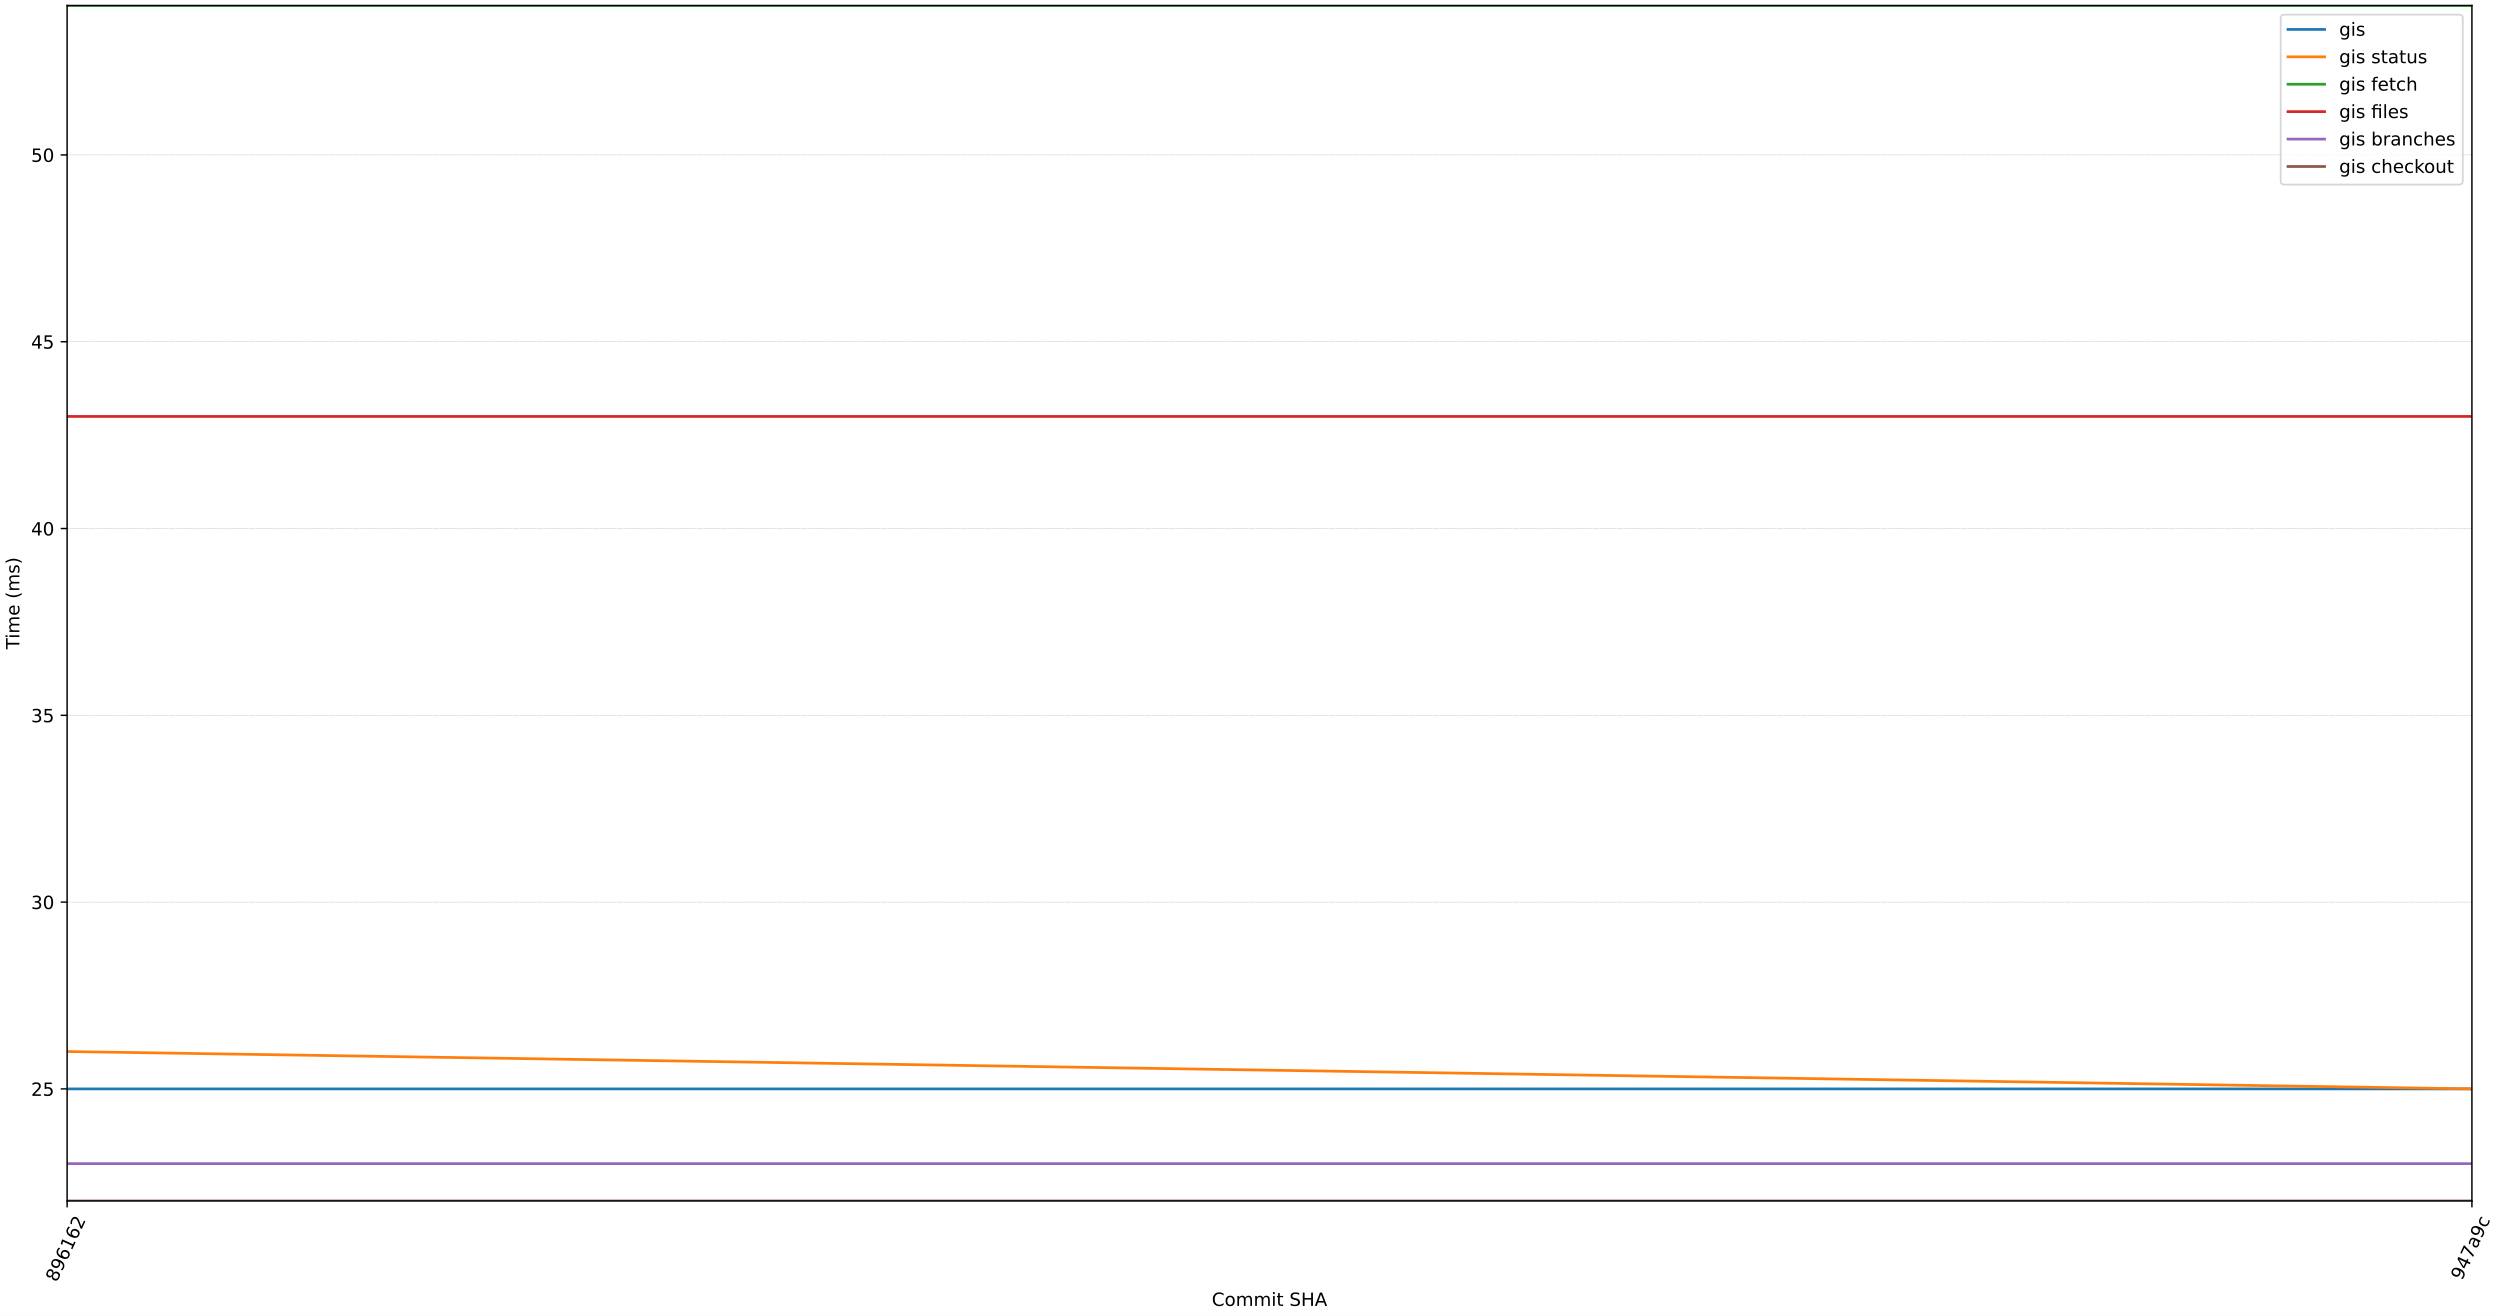
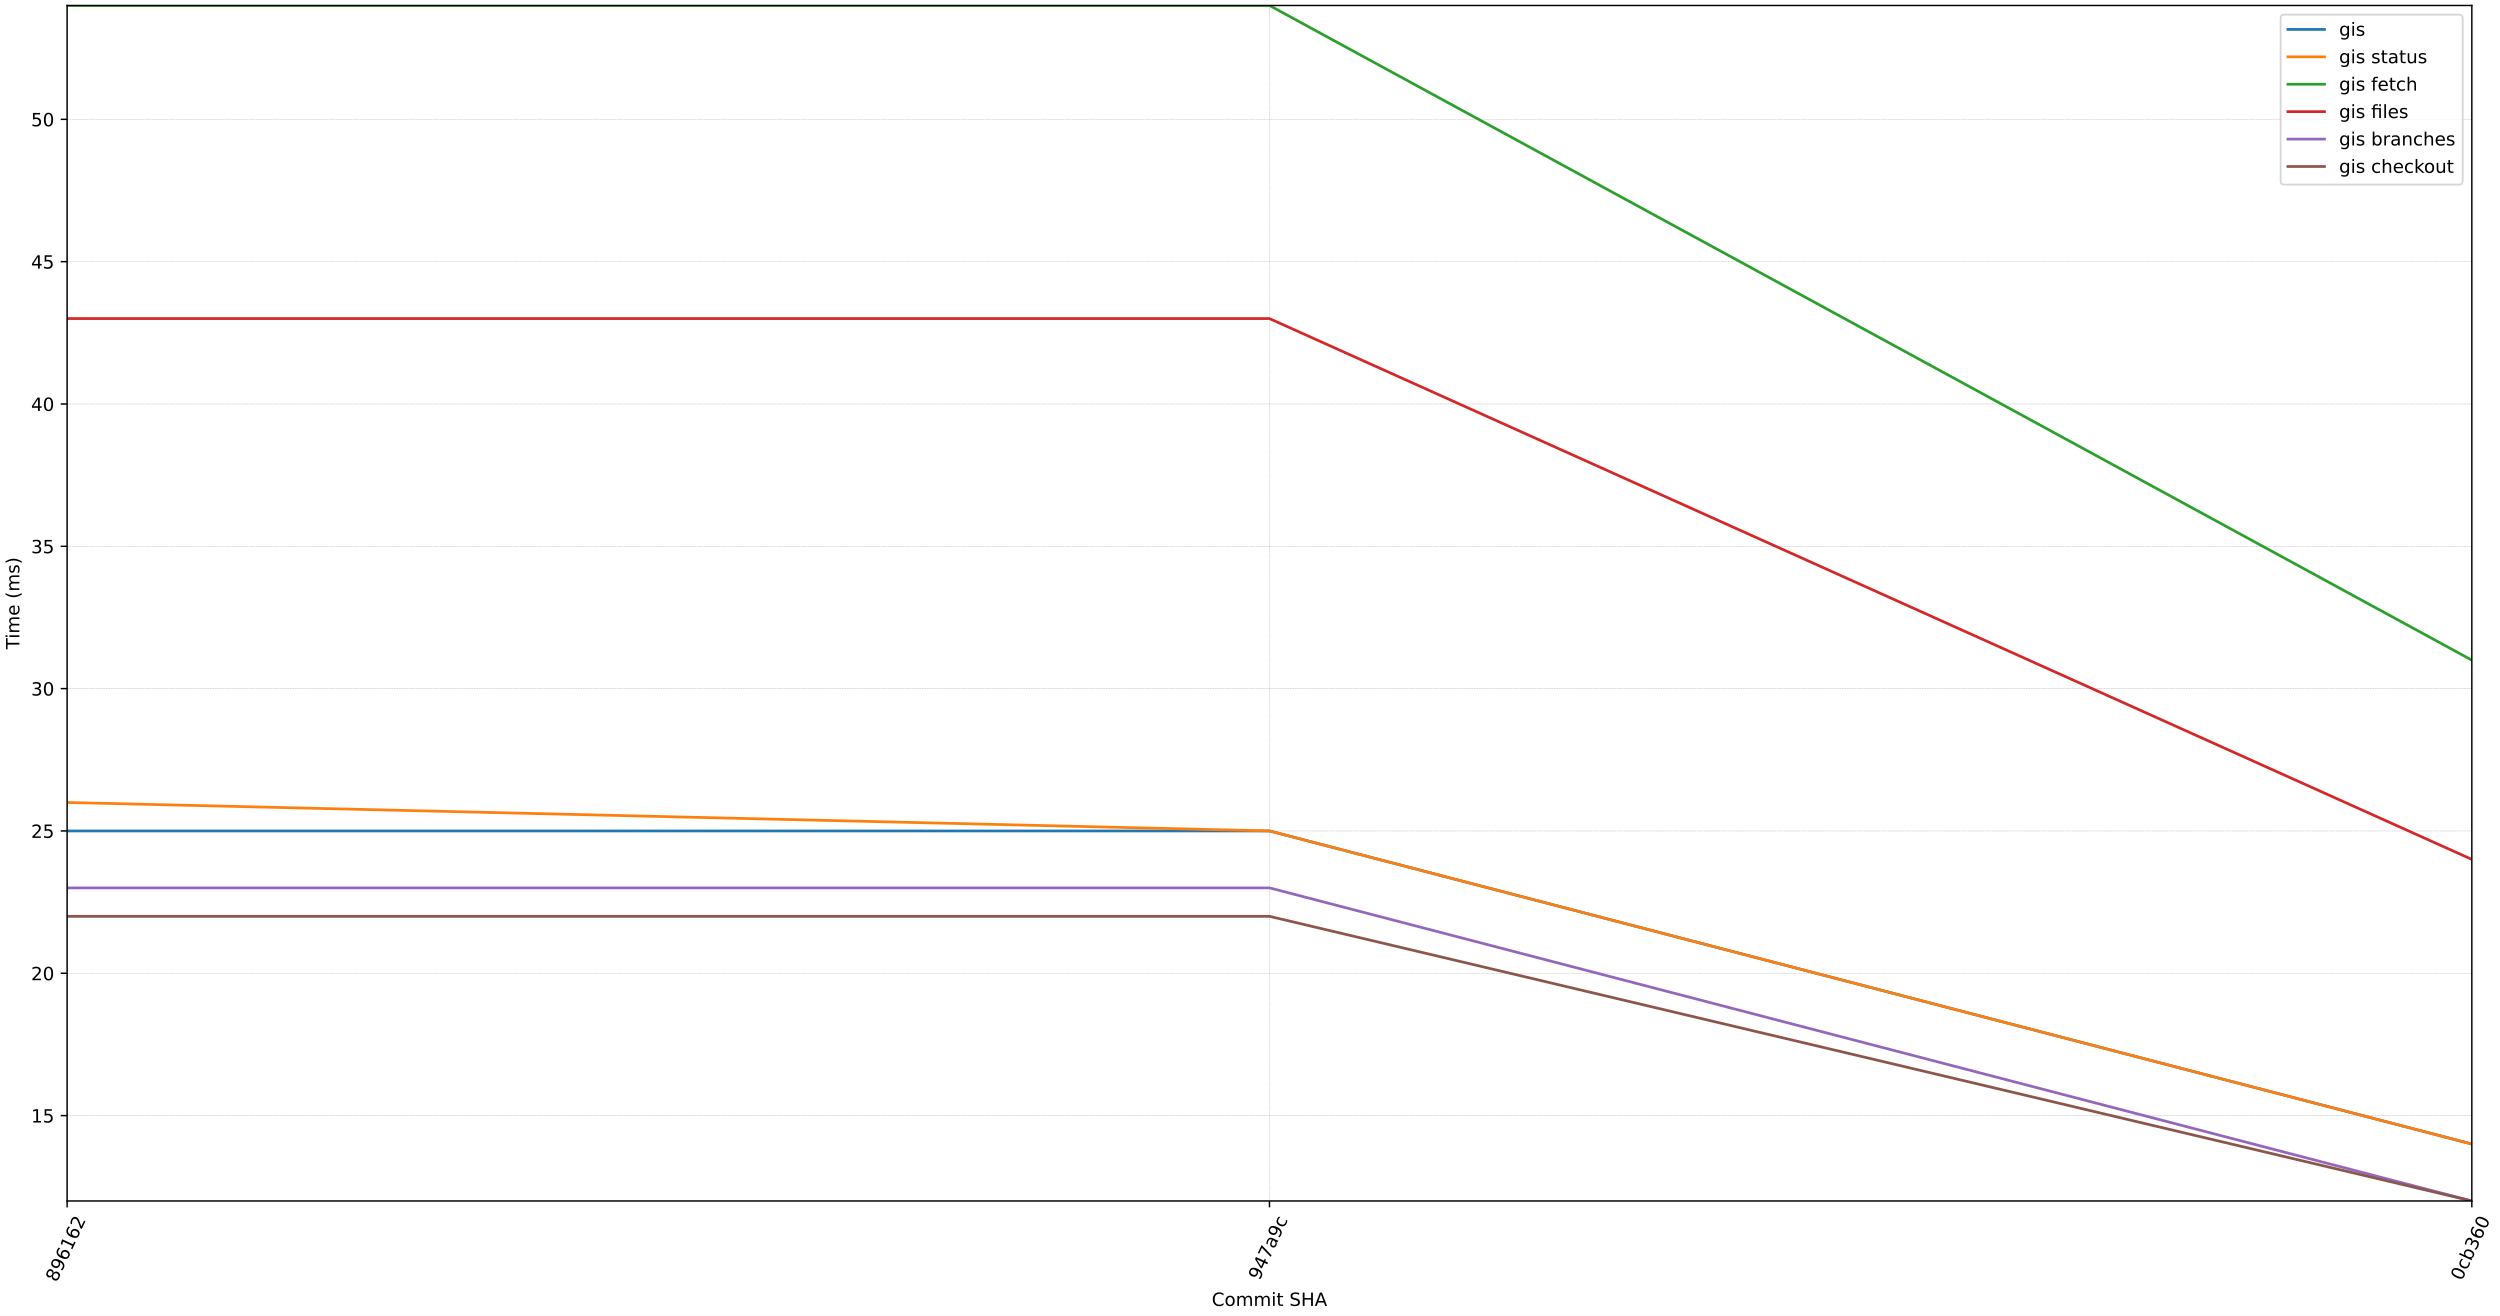
<svg xmlns="http://www.w3.org/2000/svg" xmlns:xlink="http://www.w3.org/1999/xlink" width="1368pt" height="720pt" viewBox="0 0 1368 720" version="1.1">
  <defs>
    <style type="text/css">*{stroke-linejoin: round; stroke-linecap: butt}</style>
  </defs>
  <g id="figure_1">
    <g id="patch_1">
      <path d="M 0 720  L 1368 720  L 1368 0  L 0 0  z " style="fill: #ffffff" />
    </g>
    <g id="axes_1">
      <g id="patch_2">
-         <path d="M 36.726 657.174  L 1352.634 657.174  L 1352.634 3  L 36.726 3  z " style="fill: #ffffff" />
+         <path d="M 36.726 657.174  L 1352.587 657.174  L 1352.587 3  L 36.726 3  z " style="fill: #ffffff" />
      </g>
      <g id="matplotlib.axis_1">
        <g id="xtick_1">
          <g id="line2d_1">
-             <path d="M 36.726 657.174  L 36.726 3  " clip-path="url(#p03c006e220)" style="fill: none; stroke-dasharray: 0.925,0.4; stroke-dashoffset: 0; stroke: #b0b0b0; stroke-width: 0.25" />
+             <path d="M 36.726 657.174  L 36.726 3  " clip-path="url(#pdbe7ee3b37)" style="fill: none; stroke-dasharray: 0.925,0.4; stroke-dashoffset: 0; stroke: #b0b0b0; stroke-width: 0.25" />
          </g>
          <g id="line2d_2">
            <defs>
-               <path id="mdd12dde406" d="M 0 0  L 0 3.5  " style="stroke: #000000; stroke-width: 0.8" />
-             </defs>
-             <g>
-               <use xlink:href="#mdd12dde406" x="36.726" y="657.174" style="stroke: #000000; stroke-width: 0.8" />
+               <path id="m05d93d7a81" d="M 0 0  L 0 3.5  " style="stroke: #000000; stroke-width: 0.8" />
+             </defs>
+             <g>
+               <use xlink:href="#m05d93d7a81" x="36.726" y="657.174" style="stroke: #000000; stroke-width: 0.8" />
            </g>
          </g>
          <g id="text_1">
            <g transform="translate(31.01357 701.9837) rotate(-65) scale(0.1 -0.1)">
              <defs>
                <path id="DejaVuSans-1b" d="M 2034 2216  Q 1584 2216 1326 1975  Q 1069 1734 1069 1313  Q 1069 891 1326 650  Q 1584 409 2034 409  Q 2484 409 2743 651  Q 3003 894 3003 1313  Q 3003 1734 2745 1975  Q 2488 2216 2034 2216  z M 1403 2484  Q 997 2584 770 2862  Q 544 3141 544 3541  Q 544 4100 942 4425  Q 1341 4750 2034 4750  Q 2731 4750 3128 4425  Q 3525 4100 3525 3541  Q 3525 3141 3298 2862  Q 3072 2584 2669 2484  Q 3125 2378 3379 2068  Q 3634 1759 3634 1313  Q 3634 634 3220 271  Q 2806 -91 2034 -91  Q 1263 -91 848 271  Q 434 634 434 1313  Q 434 1759 690 2068  Q 947 2378 1403 2484  z M 1172 3481  Q 1172 3119 1398 2916  Q 1625 2713 2034 2713  Q 2441 2713 2670 2916  Q 2900 3119 2900 3481  Q 2900 3844 2670 4047  Q 2441 4250 2034 4250  Q 1625 4250 1398 4047  Q 1172 3844 1172 3481  z " transform="scale(0.015625)" />
                <path id="DejaVuSans-1c" d="M 703 97  L 703 672  Q 941 559 1184 500  Q 1428 441 1663 441  Q 2288 441 2617 861  Q 2947 1281 2994 2138  Q 2813 1869 2534 1725  Q 2256 1581 1919 1581  Q 1219 1581 811 2004  Q 403 2428 403 3163  Q 403 3881 828 4315  Q 1253 4750 1959 4750  Q 2769 4750 3195 4129  Q 3622 3509 3622 2328  Q 3622 1225 3098 567  Q 2575 -91 1691 -91  Q 1453 -91 1209 -44  Q 966 3 703 97  z M 1959 2075  Q 2384 2075 2632 2365  Q 2881 2656 2881 3163  Q 2881 3666 2632 3958  Q 2384 4250 1959 4250  Q 1534 4250 1286 3958  Q 1038 3666 1038 3163  Q 1038 2656 1286 2365  Q 1534 2075 1959 2075  z " transform="scale(0.015625)" />
                <path id="DejaVuSans-19" d="M 2113 2584  Q 1688 2584 1439 2293  Q 1191 2003 1191 1497  Q 1191 994 1439 701  Q 1688 409 2113 409  Q 2538 409 2786 701  Q 3034 994 3034 1497  Q 3034 2003 2786 2293  Q 2538 2584 2113 2584  z M 3366 4563  L 3366 3988  Q 3128 4100 2886 4159  Q 2644 4219 2406 4219  Q 1781 4219 1451 3797  Q 1122 3375 1075 2522  Q 1259 2794 1537 2939  Q 1816 3084 2150 3084  Q 2853 3084 3261 2657  Q 3669 2231 3669 1497  Q 3669 778 3244 343  Q 2819 -91 2113 -91  Q 1303 -91 875 529  Q 447 1150 447 2328  Q 447 3434 972 4092  Q 1497 4750 2381 4750  Q 2619 4750 2861 4703  Q 3103 4656 3366 4563  z " transform="scale(0.015625)" />
                <path id="DejaVuSans-14" d="M 794 531  L 1825 531  L 1825 4091  L 703 3866  L 703 4441  L 1819 4666  L 2450 4666  L 2450 531  L 3481 531  L 3481 0  L 794 0  L 794 531  z " transform="scale(0.015625)" />
                <path id="DejaVuSans-15" d="M 1228 531  L 3431 531  L 3431 0  L 469 0  L 469 531  Q 828 903 1448 1529  Q 2069 2156 2228 2338  Q 2531 2678 2651 2914  Q 2772 3150 2772 3378  Q 2772 3750 2511 3984  Q 2250 4219 1831 4219  Q 1534 4219 1204 4116  Q 875 4013 500 3803  L 500 4441  Q 881 4594 1212 4672  Q 1544 4750 1819 4750  Q 2544 4750 2975 4387  Q 3406 4025 3406 3419  Q 3406 3131 3298 2873  Q 3191 2616 2906 2266  Q 2828 2175 2409 1742  Q 1991 1309 1228 531  z " transform="scale(0.015625)" />
              </defs>
              <use xlink:href="#DejaVuSans-1b" />
              <use xlink:href="#DejaVuSans-1c" transform="translate(63.625 0)" />
              <use xlink:href="#DejaVuSans-19" transform="translate(127.25 0)" />
              <use xlink:href="#DejaVuSans-14" transform="translate(190.875 0)" />
              <use xlink:href="#DejaVuSans-19" transform="translate(254.5 0)" />
              <use xlink:href="#DejaVuSans-15" transform="translate(318.125 0)" />
            </g>
          </g>
        </g>
        <g id="xtick_2">
          <g id="line2d_3">
-             <path d="M 1352.634 657.174  L 1352.634 3  " clip-path="url(#p03c006e220)" style="fill: none; stroke-dasharray: 0.925,0.4; stroke-dashoffset: 0; stroke: #b0b0b0; stroke-width: 0.25" />
+             <path d="M 694.656 657.174  L 694.656 3  " clip-path="url(#pdbe7ee3b37)" style="fill: none; stroke-dasharray: 0.925,0.4; stroke-dashoffset: 0; stroke: #b0b0b0; stroke-width: 0.25" />
          </g>
          <g id="line2d_4">
            <g>
-               <use xlink:href="#mdd12dde406" x="1352.634" y="657.174" style="stroke: #000000; stroke-width: 0.8" />
+               <use xlink:href="#m05d93d7a81" x="694.656" y="657.174" style="stroke: #000000; stroke-width: 0.8" />
            </g>
          </g>
          <g id="text_2">
-             <g transform="translate(1347.153 700.9882) rotate(-65) scale(0.1 -0.1)">
+             <g transform="translate(689.176 700.9882) rotate(-65) scale(0.1 -0.1)">
              <defs>
                <path id="DejaVuSans-17" d="M 2419 4116  L 825 1625  L 2419 1625  L 2419 4116  z M 2253 4666  L 3047 4666  L 3047 1625  L 3713 1625  L 3713 1100  L 3047 1100  L 3047 0  L 2419 0  L 2419 1100  L 313 1100  L 313 1709  L 2253 4666  z " transform="scale(0.015625)" />
                <path id="DejaVuSans-1a" d="M 525 4666  L 3525 4666  L 3525 4397  L 1831 0  L 1172 0  L 2766 4134  L 525 4134  L 525 4666  z " transform="scale(0.015625)" />
                <path id="DejaVuSans-44" d="M 2194 1759  Q 1497 1759 1228 1600  Q 959 1441 959 1056  Q 959 750 1161 570  Q 1363 391 1709 391  Q 2188 391 2477 730  Q 2766 1069 2766 1631  L 2766 1759  L 2194 1759  z M 3341 1997  L 3341 0  L 2766 0  L 2766 531  Q 2569 213 2275 61  Q 1981 -91 1556 -91  Q 1019 -91 701 211  Q 384 513 384 1019  Q 384 1609 779 1909  Q 1175 2209 1959 2209  L 2766 2209  L 2766 2266  Q 2766 2663 2505 2880  Q 2244 3097 1772 3097  Q 1472 3097 1187 3025  Q 903 2953 641 2809  L 641 3341  Q 956 3463 1253 3523  Q 1550 3584 1831 3584  Q 2591 3584 2966 3190  Q 3341 2797 3341 1997  z " transform="scale(0.015625)" />
                <path id="DejaVuSans-46" d="M 3122 3366  L 3122 2828  Q 2878 2963 2633 3030  Q 2388 3097 2138 3097  Q 1578 3097 1268 2742  Q 959 2388 959 1747  Q 959 1106 1268 751  Q 1578 397 2138 397  Q 2388 397 2633 464  Q 2878 531 3122 666  L 3122 134  Q 2881 22 2623 -34  Q 2366 -91 2075 -91  Q 1284 -91 818 406  Q 353 903 353 1747  Q 353 2603 823 3093  Q 1294 3584 2113 3584  Q 2378 3584 2631 3529  Q 2884 3475 3122 3366  z " transform="scale(0.015625)" />
              </defs>
              <use xlink:href="#DejaVuSans-1c" />
              <use xlink:href="#DejaVuSans-17" transform="translate(63.625 0)" />
              <use xlink:href="#DejaVuSans-1a" transform="translate(127.25 0)" />
              <use xlink:href="#DejaVuSans-44" transform="translate(190.875 0)" />
              <use xlink:href="#DejaVuSans-1c" transform="translate(252.1562 0)" />
              <use xlink:href="#DejaVuSans-46" transform="translate(315.7812 0)" />
            </g>
          </g>
        </g>
-         <g id="text_3">
-           <g transform="translate(663.0954 714.5974) scale(0.1 -0.1)">
+         <g id="xtick_3">
+           <g id="line2d_5">
+             <path d="M 1352.587 657.174  L 1352.587 3  " clip-path="url(#pdbe7ee3b37)" style="fill: none; stroke-dasharray: 0.925,0.4; stroke-dashoffset: 0; stroke: #b0b0b0; stroke-width: 0.25" />
+           </g>
+           <g id="line2d_6">
+             <g>
+               <use xlink:href="#m05d93d7a81" x="1352.587" y="657.174" style="stroke: #000000; stroke-width: 0.8" />
+             </g>
+           </g>
+           <g id="text_3">
+             <g transform="translate(1347.06 701.1882) rotate(-65) scale(0.1 -0.1)">
+               <defs>
+                 <path id="DejaVuSans-13" d="M 2034 4250  Q 1547 4250 1301 3770  Q 1056 3291 1056 2328  Q 1056 1369 1301 889  Q 1547 409 2034 409  Q 2525 409 2770 889  Q 3016 1369 3016 2328  Q 3016 3291 2770 3770  Q 2525 4250 2034 4250  z M 2034 4750  Q 2819 4750 3233 4129  Q 3647 3509 3647 2328  Q 3647 1150 3233 529  Q 2819 -91 2034 -91  Q 1250 -91 836 529  Q 422 1150 422 2328  Q 422 3509 836 4129  Q 1250 4750 2034 4750  z " transform="scale(0.015625)" />
+                 <path id="DejaVuSans-45" d="M 3116 1747  Q 3116 2381 2855 2742  Q 2594 3103 2138 3103  Q 1681 3103 1420 2742  Q 1159 2381 1159 1747  Q 1159 1113 1420 752  Q 1681 391 2138 391  Q 2594 391 2855 752  Q 3116 1113 3116 1747  z M 1159 2969  Q 1341 3281 1617 3432  Q 1894 3584 2278 3584  Q 2916 3584 3314 3078  Q 3713 2572 3713 1747  Q 3713 922 3314 415  Q 2916 -91 2278 -91  Q 1894 -91 1617 61  Q 1341 213 1159 525  L 1159 0  L 581 0  L 581 4863  L 1159 4863  L 1159 2969  z " transform="scale(0.015625)" />
+                 <path id="DejaVuSans-16" d="M 2597 2516  Q 3050 2419 3304 2112  Q 3559 1806 3559 1356  Q 3559 666 3084 287  Q 2609 -91 1734 -91  Q 1441 -91 1130 -33  Q 819 25 488 141  L 488 750  Q 750 597 1062 519  Q 1375 441 1716 441  Q 2309 441 2620 675  Q 2931 909 2931 1356  Q 2931 1769 2642 2001  Q 2353 2234 1838 2234  L 1294 2234  L 1294 2753  L 1863 2753  Q 2328 2753 2575 2939  Q 2822 3125 2822 3475  Q 2822 3834 2567 4026  Q 2313 4219 1838 4219  Q 1578 4219 1281 4162  Q 984 4106 628 3988  L 628 4550  Q 988 4650 1302 4700  Q 1616 4750 1894 4750  Q 2613 4750 3031 4423  Q 3450 4097 3450 3541  Q 3450 3153 3228 2886  Q 3006 2619 2597 2516  z " transform="scale(0.015625)" />
+               </defs>
+               <use xlink:href="#DejaVuSans-13" />
+               <use xlink:href="#DejaVuSans-46" transform="translate(63.625 0)" />
+               <use xlink:href="#DejaVuSans-45" transform="translate(118.6094 0)" />
+               <use xlink:href="#DejaVuSans-16" transform="translate(182.0938 0)" />
+               <use xlink:href="#DejaVuSans-19" transform="translate(245.7188 0)" />
+               <use xlink:href="#DejaVuSans-13" transform="translate(309.3438 0)" />
+             </g>
+           </g>
+         </g>
+         <g id="text_4">
+           <g transform="translate(663.072 714.5974) scale(0.1 -0.1)">
            <defs>
              <path id="DejaVuSans-26" d="M 4122 4306  L 4122 3641  Q 3803 3938 3442 4084  Q 3081 4231 2675 4231  Q 1875 4231 1450 3742  Q 1025 3253 1025 2328  Q 1025 1406 1450 917  Q 1875 428 2675 428  Q 3081 428 3442 575  Q 3803 722 4122 1019  L 4122 359  Q 3791 134 3420 21  Q 3050 -91 2638 -91  Q 1578 -91 968 557  Q 359 1206 359 2328  Q 359 3453 968 4101  Q 1578 4750 2638 4750  Q 3056 4750 3426 4639  Q 3797 4528 4122 4306  z " transform="scale(0.015625)" />
              <path id="DejaVuSans-52" d="M 1959 3097  Q 1497 3097 1228 2736  Q 959 2375 959 1747  Q 959 1119 1226 758  Q 1494 397 1959 397  Q 2419 397 2687 759  Q 2956 1122 2956 1747  Q 2956 2369 2687 2733  Q 2419 3097 1959 3097  z M 1959 3584  Q 2709 3584 3137 3096  Q 3566 2609 3566 1747  Q 3566 888 3137 398  Q 2709 -91 1959 -91  Q 1206 -91 779 398  Q 353 888 353 1747  Q 353 2609 779 3096  Q 1206 3584 1959 3584  z " transform="scale(0.015625)" />
              <path id="DejaVuSans-50" d="M 3328 2828  Q 3544 3216 3844 3400  Q 4144 3584 4550 3584  Q 5097 3584 5394 3201  Q 5691 2819 5691 2113  L 5691 0  L 5113 0  L 5113 2094  Q 5113 2597 4934 2840  Q 4756 3084 4391 3084  Q 3944 3084 3684 2787  Q 3425 2491 3425 1978  L 3425 0  L 2847 0  L 2847 2094  Q 2847 2600 2669 2842  Q 2491 3084 2119 3084  Q 1678 3084 1418 2786  Q 1159 2488 1159 1978  L 1159 0  L 581 0  L 581 3500  L 1159 3500  L 1159 2956  Q 1356 3278 1631 3431  Q 1906 3584 2284 3584  Q 2666 3584 2933 3390  Q 3200 3197 3328 2828  z " transform="scale(0.015625)" />
              <path id="DejaVuSans-4c" d="M 603 3500  L 1178 3500  L 1178 0  L 603 0  L 603 3500  z M 603 4863  L 1178 4863  L 1178 4134  L 603 4134  L 603 4863  z " transform="scale(0.015625)" />
              <path id="DejaVuSans-57" d="M 1172 4494  L 1172 3500  L 2356 3500  L 2356 3053  L 1172 3053  L 1172 1153  Q 1172 725 1289 603  Q 1406 481 1766 481  L 2356 481  L 2356 0  L 1766 0  Q 1100 0 847 248  Q 594 497 594 1153  L 594 3053  L 172 3053  L 172 3500  L 594 3500  L 594 4494  L 1172 4494  z " transform="scale(0.015625)" />
              <path id="DejaVuSans-3" transform="scale(0.015625)" />
              <path id="DejaVuSans-36" d="M 3425 4513  L 3425 3897  Q 3066 4069 2747 4153  Q 2428 4238 2131 4238  Q 1616 4238 1336 4038  Q 1056 3838 1056 3469  Q 1056 3159 1242 3001  Q 1428 2844 1947 2747  L 2328 2669  Q 3034 2534 3370 2195  Q 3706 1856 3706 1288  Q 3706 609 3251 259  Q 2797 -91 1919 -91  Q 1588 -91 1214 -16  Q 841 59 441 206  L 441 856  Q 825 641 1194 531  Q 1563 422 1919 422  Q 2459 422 2753 634  Q 3047 847 3047 1241  Q 3047 1584 2836 1778  Q 2625 1972 2144 2069  L 1759 2144  Q 1053 2284 737 2584  Q 422 2884 422 3419  Q 422 4038 858 4394  Q 1294 4750 2059 4750  Q 2388 4750 2728 4690  Q 3069 4631 3425 4513  z " transform="scale(0.015625)" />
              <path id="DejaVuSans-2b" d="M 628 4666  L 1259 4666  L 1259 2753  L 3553 2753  L 3553 4666  L 4184 4666  L 4184 0  L 3553 0  L 3553 2222  L 1259 2222  L 1259 0  L 628 0  L 628 4666  z " transform="scale(0.015625)" />
              <path id="DejaVuSans-24" d="M 2188 4044  L 1331 1722  L 3047 1722  L 2188 4044  z M 1831 4666  L 2547 4666  L 4325 0  L 3669 0  L 3244 1197  L 1141 1197  L 716 0  L 50 0  L 1831 4666  z " transform="scale(0.015625)" />
            </defs>
            <use xlink:href="#DejaVuSans-26" />
            <use xlink:href="#DejaVuSans-52" transform="translate(69.82812 0)" />
            <use xlink:href="#DejaVuSans-50" transform="translate(131.0156 0)" />
            <use xlink:href="#DejaVuSans-50" transform="translate(228.4219 0)" />
            <use xlink:href="#DejaVuSans-4c" transform="translate(325.8281 0)" />
            <use xlink:href="#DejaVuSans-57" transform="translate(353.6094 0)" />
            <use xlink:href="#DejaVuSans-3" transform="translate(392.8125 0)" />
            <use xlink:href="#DejaVuSans-36" transform="translate(424.5938 0)" />
            <use xlink:href="#DejaVuSans-2b" transform="translate(488.0781 0)" />
            <use xlink:href="#DejaVuSans-24" transform="translate(563.2812 0)" />
          </g>
        </g>
      </g>
      <g id="matplotlib.axis_2">
        <g id="ytick_1">
-           <g id="line2d_5">
-             <path d="M 36.726 595.846  L 1352.634 595.846  " clip-path="url(#p03c006e220)" style="fill: none; stroke-dasharray: 0.925,0.4; stroke-dashoffset: 0; stroke: #b0b0b0; stroke-width: 0.25" />
-           </g>
-           <g id="line2d_6">
-             <defs>
-               <path id="m2dddac76df" d="M 0 0  L -3.5 0  " style="stroke: #000000; stroke-width: 0.8" />
-             </defs>
-             <g>
-               <use xlink:href="#m2dddac76df" x="36.726" y="595.846" style="stroke: #000000; stroke-width: 0.8" />
-             </g>
-           </g>
-           <g id="text_4">
-             <g transform="translate(17.00102 599.6445) scale(0.1 -0.1)">
+           <g id="line2d_7">
+             <path d="M 36.726 610.448  L 1352.587 610.448  " clip-path="url(#pdbe7ee3b37)" style="fill: none; stroke-dasharray: 0.925,0.4; stroke-dashoffset: 0; stroke: #b0b0b0; stroke-width: 0.25" />
+           </g>
+           <g id="line2d_8">
+             <defs>
+               <path id="m835af461f8" d="M 0 0  L -3.5 0  " style="stroke: #000000; stroke-width: 0.8" />
+             </defs>
+             <g>
+               <use xlink:href="#m835af461f8" x="36.726" y="610.448" style="stroke: #000000; stroke-width: 0.8" />
+             </g>
+           </g>
+           <g id="text_5">
+             <g transform="translate(17.00102 614.2466) scale(0.1 -0.1)">
              <defs>
                <path id="DejaVuSans-18" d="M 691 4666  L 3169 4666  L 3169 4134  L 1269 4134  L 1269 2991  Q 1406 3038 1543 3061  Q 1681 3084 1819 3084  Q 2600 3084 3056 2656  Q 3513 2228 3513 1497  Q 3513 744 3044 326  Q 2575 -91 1722 -91  Q 1428 -91 1123 -41  Q 819 9 494 109  L 494 744  Q 775 591 1075 516  Q 1375 441 1709 441  Q 2250 441 2565 725  Q 2881 1009 2881 1497  Q 2881 1984 2565 2268  Q 2250 2553 1709 2553  Q 1456 2553 1204 2497  Q 953 2441 691 2322  L 691 4666  z " transform="scale(0.015625)" />
              </defs>
+               <use xlink:href="#DejaVuSans-14" />
+               <use xlink:href="#DejaVuSans-18" transform="translate(63.625 0)" />
+             </g>
+           </g>
+         </g>
+         <g id="ytick_2">
+           <g id="line2d_9">
+             <path d="M 36.726 532.57  L 1352.587 532.57  " clip-path="url(#pdbe7ee3b37)" style="fill: none; stroke-dasharray: 0.925,0.4; stroke-dashoffset: 0; stroke: #b0b0b0; stroke-width: 0.25" />
+           </g>
+           <g id="line2d_10">
+             <g>
+               <use xlink:href="#m835af461f8" x="36.726" y="532.57" style="stroke: #000000; stroke-width: 0.8" />
+             </g>
+           </g>
+           <g id="text_6">
+             <g transform="translate(17.00102 536.3687) scale(0.1 -0.1)">
+               <use xlink:href="#DejaVuSans-15" />
+               <use xlink:href="#DejaVuSans-13" transform="translate(63.625 0)" />
+             </g>
+           </g>
+         </g>
+         <g id="ytick_3">
+           <g id="line2d_11">
+             <path d="M 36.726 454.692  L 1352.587 454.692  " clip-path="url(#pdbe7ee3b37)" style="fill: none; stroke-dasharray: 0.925,0.4; stroke-dashoffset: 0; stroke: #b0b0b0; stroke-width: 0.25" />
+           </g>
+           <g id="line2d_12">
+             <g>
+               <use xlink:href="#m835af461f8" x="36.726" y="454.692" style="stroke: #000000; stroke-width: 0.8" />
+             </g>
+           </g>
+           <g id="text_7">
+             <g transform="translate(17.00102 458.4908) scale(0.1 -0.1)">
              <use xlink:href="#DejaVuSans-15" />
              <use xlink:href="#DejaVuSans-18" transform="translate(63.625 0)" />
            </g>
          </g>
        </g>
-         <g id="ytick_2">
-           <g id="line2d_7">
-             <path d="M 36.726 493.631  L 1352.634 493.631  " clip-path="url(#p03c006e220)" style="fill: none; stroke-dasharray: 0.925,0.4; stroke-dashoffset: 0; stroke: #b0b0b0; stroke-width: 0.25" />
-           </g>
-           <g id="line2d_8">
-             <g>
-               <use xlink:href="#m2dddac76df" x="36.726" y="493.631" style="stroke: #000000; stroke-width: 0.8" />
-             </g>
-           </g>
-           <g id="text_5">
-             <g transform="translate(17.00102 497.4298) scale(0.1 -0.1)">
-               <defs>
-                 <path id="DejaVuSans-16" d="M 2597 2516  Q 3050 2419 3304 2112  Q 3559 1806 3559 1356  Q 3559 666 3084 287  Q 2609 -91 1734 -91  Q 1441 -91 1130 -33  Q 819 25 488 141  L 488 750  Q 750 597 1062 519  Q 1375 441 1716 441  Q 2309 441 2620 675  Q 2931 909 2931 1356  Q 2931 1769 2642 2001  Q 2353 2234 1838 2234  L 1294 2234  L 1294 2753  L 1863 2753  Q 2328 2753 2575 2939  Q 2822 3125 2822 3475  Q 2822 3834 2567 4026  Q 2313 4219 1838 4219  Q 1578 4219 1281 4162  Q 984 4106 628 3988  L 628 4550  Q 988 4650 1302 4700  Q 1616 4750 1894 4750  Q 2613 4750 3031 4423  Q 3450 4097 3450 3541  Q 3450 3153 3228 2886  Q 3006 2619 2597 2516  z " transform="scale(0.015625)" />
-                 <path id="DejaVuSans-13" d="M 2034 4250  Q 1547 4250 1301 3770  Q 1056 3291 1056 2328  Q 1056 1369 1301 889  Q 1547 409 2034 409  Q 2525 409 2770 889  Q 3016 1369 3016 2328  Q 3016 3291 2770 3770  Q 2525 4250 2034 4250  z M 2034 4750  Q 2819 4750 3233 4129  Q 3647 3509 3647 2328  Q 3647 1150 3233 529  Q 2819 -91 2034 -91  Q 1250 -91 836 529  Q 422 1150 422 2328  Q 422 3509 836 4129  Q 1250 4750 2034 4750  z " transform="scale(0.015625)" />
-               </defs>
+         <g id="ytick_4">
+           <g id="line2d_13">
+             <path d="M 36.726 376.814  L 1352.587 376.814  " clip-path="url(#pdbe7ee3b37)" style="fill: none; stroke-dasharray: 0.925,0.4; stroke-dashoffset: 0; stroke: #b0b0b0; stroke-width: 0.25" />
+           </g>
+           <g id="line2d_14">
+             <g>
+               <use xlink:href="#m835af461f8" x="36.726" y="376.814" style="stroke: #000000; stroke-width: 0.8" />
+             </g>
+           </g>
+           <g id="text_8">
+             <g transform="translate(17.00102 380.6129) scale(0.1 -0.1)">
              <use xlink:href="#DejaVuSans-16" />
              <use xlink:href="#DejaVuSans-13" transform="translate(63.625 0)" />
            </g>
          </g>
        </g>
-         <g id="ytick_3">
-           <g id="line2d_9">
-             <path d="M 36.726 391.416  L 1352.634 391.416  " clip-path="url(#p03c006e220)" style="fill: none; stroke-dasharray: 0.925,0.4; stroke-dashoffset: 0; stroke: #b0b0b0; stroke-width: 0.25" />
-           </g>
-           <g id="line2d_10">
-             <g>
-               <use xlink:href="#m2dddac76df" x="36.726" y="391.416" style="stroke: #000000; stroke-width: 0.8" />
-             </g>
-           </g>
-           <g id="text_6">
-             <g transform="translate(17.00102 395.215) scale(0.1 -0.1)">
+         <g id="ytick_5">
+           <g id="line2d_15">
+             <path d="M 36.726 298.936  L 1352.587 298.936  " clip-path="url(#pdbe7ee3b37)" style="fill: none; stroke-dasharray: 0.925,0.4; stroke-dashoffset: 0; stroke: #b0b0b0; stroke-width: 0.25" />
+           </g>
+           <g id="line2d_16">
+             <g>
+               <use xlink:href="#m835af461f8" x="36.726" y="298.936" style="stroke: #000000; stroke-width: 0.8" />
+             </g>
+           </g>
+           <g id="text_9">
+             <g transform="translate(17.00102 302.735) scale(0.1 -0.1)">
              <use xlink:href="#DejaVuSans-16" />
              <use xlink:href="#DejaVuSans-18" transform="translate(63.625 0)" />
            </g>
          </g>
        </g>
-         <g id="ytick_4">
-           <g id="line2d_11">
-             <path d="M 36.726 289.201  L 1352.634 289.201  " clip-path="url(#p03c006e220)" style="fill: none; stroke-dasharray: 0.925,0.4; stroke-dashoffset: 0; stroke: #b0b0b0; stroke-width: 0.25" />
-           </g>
-           <g id="line2d_12">
-             <g>
-               <use xlink:href="#m2dddac76df" x="36.726" y="289.201" style="stroke: #000000; stroke-width: 0.8" />
-             </g>
-           </g>
-           <g id="text_7">
-             <g transform="translate(17.00102 293.0003) scale(0.1 -0.1)">
+         <g id="ytick_6">
+           <g id="line2d_17">
+             <path d="M 36.726 221.058  L 1352.587 221.058  " clip-path="url(#pdbe7ee3b37)" style="fill: none; stroke-dasharray: 0.925,0.4; stroke-dashoffset: 0; stroke: #b0b0b0; stroke-width: 0.25" />
+           </g>
+           <g id="line2d_18">
+             <g>
+               <use xlink:href="#m835af461f8" x="36.726" y="221.058" style="stroke: #000000; stroke-width: 0.8" />
+             </g>
+           </g>
+           <g id="text_10">
+             <g transform="translate(17.00102 224.8572) scale(0.1 -0.1)">
              <use xlink:href="#DejaVuSans-17" />
              <use xlink:href="#DejaVuSans-13" transform="translate(63.625 0)" />
            </g>
          </g>
        </g>
-         <g id="ytick_5">
-           <g id="line2d_13">
-             <path d="M 36.726 186.987  L 1352.634 186.987  " clip-path="url(#p03c006e220)" style="fill: none; stroke-dasharray: 0.925,0.4; stroke-dashoffset: 0; stroke: #b0b0b0; stroke-width: 0.25" />
-           </g>
-           <g id="line2d_14">
-             <g>
-               <use xlink:href="#m2dddac76df" x="36.726" y="186.987" style="stroke: #000000; stroke-width: 0.8" />
-             </g>
-           </g>
-           <g id="text_8">
-             <g transform="translate(17.00102 190.7856) scale(0.1 -0.1)">
+         <g id="ytick_7">
+           <g id="line2d_19">
+             <path d="M 36.726 143.18  L 1352.587 143.18  " clip-path="url(#pdbe7ee3b37)" style="fill: none; stroke-dasharray: 0.925,0.4; stroke-dashoffset: 0; stroke: #b0b0b0; stroke-width: 0.25" />
+           </g>
+           <g id="line2d_20">
+             <g>
+               <use xlink:href="#m835af461f8" x="36.726" y="143.18" style="stroke: #000000; stroke-width: 0.8" />
+             </g>
+           </g>
+           <g id="text_11">
+             <g transform="translate(17.00102 146.9793) scale(0.1 -0.1)">
              <use xlink:href="#DejaVuSans-17" />
              <use xlink:href="#DejaVuSans-18" transform="translate(63.625 0)" />
            </g>
          </g>
        </g>
-         <g id="ytick_6">
-           <g id="line2d_15">
-             <path d="M 36.726 84.772  L 1352.634 84.772  " clip-path="url(#p03c006e220)" style="fill: none; stroke-dasharray: 0.925,0.4; stroke-dashoffset: 0; stroke: #b0b0b0; stroke-width: 0.25" />
-           </g>
-           <g id="line2d_16">
-             <g>
-               <use xlink:href="#m2dddac76df" x="36.726" y="84.772" style="stroke: #000000; stroke-width: 0.8" />
-             </g>
-           </g>
-           <g id="text_9">
-             <g transform="translate(17.00102 88.57085) scale(0.1 -0.1)">
+         <g id="ytick_8">
+           <g id="line2d_21">
+             <path d="M 36.726 65.303  L 1352.587 65.303  " clip-path="url(#pdbe7ee3b37)" style="fill: none; stroke-dasharray: 0.925,0.4; stroke-dashoffset: 0; stroke: #b0b0b0; stroke-width: 0.25" />
+           </g>
+           <g id="line2d_22">
+             <g>
+               <use xlink:href="#m835af461f8" x="36.726" y="65.303" style="stroke: #000000; stroke-width: 0.8" />
+             </g>
+           </g>
+           <g id="text_12">
+             <g transform="translate(17.00102 69.10138) scale(0.1 -0.1)">
              <use xlink:href="#DejaVuSans-18" />
              <use xlink:href="#DejaVuSans-13" transform="translate(63.625 0)" />
            </g>
          </g>
        </g>
-         <g id="text_10">
+         <g id="text_13">
          <g transform="translate(10.59868 355.2889) rotate(-90) scale(0.1 -0.1)">
            <defs>
              <path id="DejaVuSans-37" d="M -19 4666  L 3928 4666  L 3928 4134  L 2272 4134  L 2272 0  L 1638 0  L 1638 4134  L -19 4134  L -19 4666  z " transform="scale(0.015625)" />
              <path id="DejaVuSans-48" d="M 3597 1894  L 3597 1613  L 953 1613  Q 991 1019 1311 708  Q 1631 397 2203 397  Q 2534 397 2845 478  Q 3156 559 3463 722  L 3463 178  Q 3153 47 2828 -22  Q 2503 -91 2169 -91  Q 1331 -91 842 396  Q 353 884 353 1716  Q 353 2575 817 3079  Q 1281 3584 2069 3584  Q 2775 3584 3186 3129  Q 3597 2675 3597 1894  z M 3022 2063  Q 3016 2534 2758 2815  Q 2500 3097 2075 3097  Q 1594 3097 1305 2825  Q 1016 2553 972 2059  L 3022 2063  z " transform="scale(0.015625)" />
              <path id="DejaVuSans-b" d="M 1984 4856  Q 1566 4138 1362 3434  Q 1159 2731 1159 2009  Q 1159 1288 1364 580  Q 1569 -128 1984 -844  L 1484 -844  Q 1016 -109 783 600  Q 550 1309 550 2009  Q 550 2706 781 3412  Q 1013 4119 1484 4856  L 1984 4856  z " transform="scale(0.015625)" />
              <path id="DejaVuSans-56" d="M 2834 3397  L 2834 2853  Q 2591 2978 2328 3040  Q 2066 3103 1784 3103  Q 1356 3103 1142 2972  Q 928 2841 928 2578  Q 928 2378 1081 2264  Q 1234 2150 1697 2047  L 1894 2003  Q 2506 1872 2764 1633  Q 3022 1394 3022 966  Q 3022 478 2636 193  Q 2250 -91 1575 -91  Q 1294 -91 989 -36  Q 684 19 347 128  L 347 722  Q 666 556 975 473  Q 1284 391 1588 391  Q 1994 391 2212 530  Q 2431 669 2431 922  Q 2431 1156 2273 1281  Q 2116 1406 1581 1522  L 1381 1569  Q 847 1681 609 1914  Q 372 2147 372 2553  Q 372 3047 722 3315  Q 1072 3584 1716 3584  Q 2034 3584 2315 3537  Q 2597 3491 2834 3397  z " transform="scale(0.015625)" />
              <path id="DejaVuSans-c" d="M 513 4856  L 1013 4856  Q 1481 4119 1714 3412  Q 1947 2706 1947 2009  Q 1947 1309 1714 600  Q 1481 -109 1013 -844  L 513 -844  Q 928 -128 1133 580  Q 1338 1288 1338 2009  Q 1338 2731 1133 3434  Q 928 4138 513 4856  z " transform="scale(0.015625)" />
            </defs>
            <use xlink:href="#DejaVuSans-37" />
            <use xlink:href="#DejaVuSans-4c" transform="translate(58 0)" />
            <use xlink:href="#DejaVuSans-50" transform="translate(85.78125 0)" />
            <use xlink:href="#DejaVuSans-48" transform="translate(183.1875 0)" />
            <use xlink:href="#DejaVuSans-3" transform="translate(244.7188 0)" />
            <use xlink:href="#DejaVuSans-b" transform="translate(276.5 0)" />
            <use xlink:href="#DejaVuSans-50" transform="translate(315.5156 0)" />
            <use xlink:href="#DejaVuSans-56" transform="translate(412.9219 0)" />
            <use xlink:href="#DejaVuSans-c" transform="translate(465.0156 0)" />
          </g>
        </g>
      </g>
-       <g id="line2d_17">
-         <path d="M 36.726 595.846  L 1352.634 595.846  " clip-path="url(#p03c006e220)" style="fill: none; stroke: #1f77b4; stroke-width: 1.5; stroke-linecap: square" />
-       </g>
-       <g id="line2d_18">
-         <path d="M 36.726 575.403  L 1352.634 595.846  " clip-path="url(#p03c006e220)" style="fill: none; stroke: #ff7f0e; stroke-width: 1.5; stroke-linecap: square" />
-       </g>
-       <g id="line2d_19">
-         <path d="M 36.726 3  L 1352.634 3  " clip-path="url(#p03c006e220)" style="fill: none; stroke: #2ca02c; stroke-width: 1.5; stroke-linecap: square" />
-       </g>
-       <g id="line2d_20">
-         <path d="M 36.726 227.873  L 1352.634 227.873  " clip-path="url(#p03c006e220)" style="fill: none; stroke: #d62728; stroke-width: 1.5; stroke-linecap: square" />
-       </g>
-       <g id="line2d_21">
-         <path d="M 36.726 636.732  L 1352.634 636.732  " clip-path="url(#p03c006e220)" style="fill: none; stroke: #9467bd; stroke-width: 1.5; stroke-linecap: square" />
-       </g>
-       <g id="line2d_22">
-         <path d="M 36.726 657.174  L 1352.634 657.174  " clip-path="url(#p03c006e220)" style="fill: none; stroke: #8c564b; stroke-width: 1.5; stroke-linecap: square" />
+       <g id="line2d_23">
+         <path d="M 36.726 454.692  L 694.656 454.692  L 1352.587 626.023  " clip-path="url(#pdbe7ee3b37)" style="fill: none; stroke: #1f77b4; stroke-width: 1.5; stroke-linecap: square" />
+       </g>
+       <g id="line2d_24">
+         <path d="M 36.726 439.116  L 694.656 454.692  L 1352.587 626.023  " clip-path="url(#pdbe7ee3b37)" style="fill: none; stroke: #ff7f0e; stroke-width: 1.5; stroke-linecap: square" />
+       </g>
+       <g id="line2d_25">
+         <path d="M 36.726 3  L 694.656 3  L 1352.587 361.239  " clip-path="url(#pdbe7ee3b37)" style="fill: none; stroke: #2ca02c; stroke-width: 1.5; stroke-linecap: square" />
+       </g>
+       <g id="line2d_26">
+         <path d="M 36.726 174.332  L 694.656 174.332  L 1352.587 470.268  " clip-path="url(#pdbe7ee3b37)" style="fill: none; stroke: #d62728; stroke-width: 1.5; stroke-linecap: square" />
+       </g>
+       <g id="line2d_27">
+         <path d="M 36.726 485.843  L 694.656 485.843  L 1352.587 657.174  " clip-path="url(#pdbe7ee3b37)" style="fill: none; stroke: #9467bd; stroke-width: 1.5; stroke-linecap: square" />
+       </g>
+       <g id="line2d_28">
+         <path d="M 36.726 501.419  L 694.656 501.419  L 1352.587 657.174  " clip-path="url(#pdbe7ee3b37)" style="fill: none; stroke: #8c564b; stroke-width: 1.5; stroke-linecap: square" />
      </g>
      <g id="patch_3">
        <path d="M 36.726 657.174  L 36.726 3  " style="fill: none; stroke: #000000; stroke-width: 0.8; stroke-linejoin: miter; stroke-linecap: square" />
      </g>
      <g id="patch_4">
-         <path d="M 1352.634 657.174  L 1352.634 3  " style="fill: none; stroke: #000000; stroke-width: 0.8; stroke-linejoin: miter; stroke-linecap: square" />
+         <path d="M 1352.587 657.174  L 1352.587 3  " style="fill: none; stroke: #000000; stroke-width: 0.8; stroke-linejoin: miter; stroke-linecap: square" />
      </g>
      <g id="patch_5">
-         <path d="M 36.726 657.174  L 1352.634 657.174  " style="fill: none; stroke: #000000; stroke-width: 0.8; stroke-linejoin: miter; stroke-linecap: square" />
+         <path d="M 36.726 657.174  L 1352.587 657.174  " style="fill: none; stroke: #000000; stroke-width: 0.8; stroke-linejoin: miter; stroke-linecap: square" />
      </g>
      <g id="patch_6">
-         <path d="M 36.726 3  L 1352.634 3  " style="fill: none; stroke: #000000; stroke-width: 0.8; stroke-linejoin: miter; stroke-linecap: square" />
+         <path d="M 36.726 3  L 1352.587 3  " style="fill: none; stroke: #000000; stroke-width: 0.8; stroke-linejoin: miter; stroke-linecap: square" />
      </g>
      <g id="legend_1">
        <g id="patch_7">
-           <path d="M 1249.996 101.005  L 1345.634 101.005  Q 1347.634 101.005 1347.634 99.005  L 1347.634 10  Q 1347.634 8 1345.634 8  L 1249.996 8  Q 1247.996 8 1247.996 10  L 1247.996 99.005  Q 1247.996 101.005 1249.996 101.005  z " style="fill: #ffffff; opacity: 0.8; stroke: #cccccc; stroke-linejoin: miter" />
-         </g>
-         <g id="line2d_23">
-           <path d="M 1251.996 16.099  L 1261.996 16.099  L 1271.996 16.099  " style="fill: none; stroke: #1f77b4; stroke-width: 1.5; stroke-linecap: square" />
-         </g>
-         <g id="text_11">
-           <g transform="translate(1279.996 19.59868) scale(0.1 -0.1)">
+           <path d="M 1249.949 101.005  L 1345.587 101.005  Q 1347.587 101.005 1347.587 99.005  L 1347.587 10  Q 1347.587 8 1345.587 8  L 1249.949 8  Q 1247.949 8 1247.949 10  L 1247.949 99.005  Q 1247.949 101.005 1249.949 101.005  z " style="fill: #ffffff; opacity: 0.8; stroke: #cccccc; stroke-linejoin: miter" />
+         </g>
+         <g id="line2d_29">
+           <path d="M 1251.949 16.099  L 1261.949 16.099  L 1271.949 16.099  " style="fill: none; stroke: #1f77b4; stroke-width: 1.5; stroke-linecap: square" />
+         </g>
+         <g id="text_14">
+           <g transform="translate(1279.949 19.59868) scale(0.1 -0.1)">
            <defs>
              <path id="DejaVuSans-4a" d="M 2906 1791  Q 2906 2416 2648 2759  Q 2391 3103 1925 3103  Q 1463 3103 1205 2759  Q 947 2416 947 1791  Q 947 1169 1205 825  Q 1463 481 1925 481  Q 2391 481 2648 825  Q 2906 1169 2906 1791  z M 3481 434  Q 3481 -459 3084 -895  Q 2688 -1331 1869 -1331  Q 1566 -1331 1297 -1286  Q 1028 -1241 775 -1147  L 775 -588  Q 1028 -725 1275 -790  Q 1522 -856 1778 -856  Q 2344 -856 2625 -561  Q 2906 -266 2906 331  L 2906 616  Q 2728 306 2450 153  Q 2172 0 1784 0  Q 1141 0 747 490  Q 353 981 353 1791  Q 353 2603 747 3093  Q 1141 3584 1784 3584  Q 2172 3584 2450 3431  Q 2728 3278 2906 2969  L 2906 3500  L 3481 3500  L 3481 434  z " transform="scale(0.015625)" />
            </defs>
            <use xlink:href="#DejaVuSans-4a" />
            <use xlink:href="#DejaVuSans-4c" transform="translate(63.48438 0)" />
            <use xlink:href="#DejaVuSans-56" transform="translate(91.26562 0)" />
          </g>
        </g>
-         <g id="line2d_24">
-           <path d="M 1251.996 31.099  L 1261.996 31.099  L 1271.996 31.099  " style="fill: none; stroke: #ff7f0e; stroke-width: 1.5; stroke-linecap: square" />
-         </g>
-         <g id="text_12">
-           <g transform="translate(1279.996 34.59946) scale(0.1 -0.1)">
+         <g id="line2d_30">
+           <path d="M 1251.949 31.099  L 1261.949 31.099  L 1271.949 31.099  " style="fill: none; stroke: #ff7f0e; stroke-width: 1.5; stroke-linecap: square" />
+         </g>
+         <g id="text_15">
+           <g transform="translate(1279.949 34.59946) scale(0.1 -0.1)">
            <defs>
              <path id="DejaVuSans-58" d="M 544 1381  L 544 3500  L 1119 3500  L 1119 1403  Q 1119 906 1312 657  Q 1506 409 1894 409  Q 2359 409 2629 706  Q 2900 1003 2900 1516  L 2900 3500  L 3475 3500  L 3475 0  L 2900 0  L 2900 538  Q 2691 219 2414 64  Q 2138 -91 1772 -91  Q 1169 -91 856 284  Q 544 659 544 1381  z M 1991 3584  L 1991 3584  z " transform="scale(0.015625)" />
            </defs>
            <use xlink:href="#DejaVuSans-4a" />
            <use xlink:href="#DejaVuSans-4c" transform="translate(63.48438 0)" />
            <use xlink:href="#DejaVuSans-56" transform="translate(91.26562 0)" />
            <use xlink:href="#DejaVuSans-3" transform="translate(143.3594 0)" />
            <use xlink:href="#DejaVuSans-56" transform="translate(175.1406 0)" />
            <use xlink:href="#DejaVuSans-57" transform="translate(227.2344 0)" />
            <use xlink:href="#DejaVuSans-44" transform="translate(266.4375 0)" />
            <use xlink:href="#DejaVuSans-57" transform="translate(327.7188 0)" />
            <use xlink:href="#DejaVuSans-58" transform="translate(366.9219 0)" />
            <use xlink:href="#DejaVuSans-56" transform="translate(430.2969 0)" />
          </g>
        </g>
-         <g id="line2d_25">
-           <path d="M 1251.996 46.1  L 1261.996 46.1  L 1271.996 46.1  " style="fill: none; stroke: #2ca02c; stroke-width: 1.5; stroke-linecap: square" />
-         </g>
-         <g id="text_13">
-           <g transform="translate(1279.996 49.60024) scale(0.1 -0.1)">
+         <g id="line2d_31">
+           <path d="M 1251.949 46.1  L 1261.949 46.1  L 1271.949 46.1  " style="fill: none; stroke: #2ca02c; stroke-width: 1.5; stroke-linecap: square" />
+         </g>
+         <g id="text_16">
+           <g transform="translate(1279.949 49.60024) scale(0.1 -0.1)">
            <defs>
              <path id="DejaVuSans-49" d="M 2375 4863  L 2375 4384  L 1825 4384  Q 1516 4384 1395 4259  Q 1275 4134 1275 3809  L 1275 3500  L 2222 3500  L 2222 3053  L 1275 3053  L 1275 0  L 697 0  L 697 3053  L 147 3053  L 147 3500  L 697 3500  L 697 3744  Q 697 4328 969 4595  Q 1241 4863 1831 4863  L 2375 4863  z " transform="scale(0.015625)" />
              <path id="DejaVuSans-4b" d="M 3513 2113  L 3513 0  L 2938 0  L 2938 2094  Q 2938 2591 2744 2837  Q 2550 3084 2163 3084  Q 1697 3084 1428 2787  Q 1159 2491 1159 1978  L 1159 0  L 581 0  L 581 4863  L 1159 4863  L 1159 2956  Q 1366 3272 1645 3428  Q 1925 3584 2291 3584  Q 2894 3584 3203 3211  Q 3513 2838 3513 2113  z " transform="scale(0.015625)" />
            </defs>
            <use xlink:href="#DejaVuSans-4a" />
            <use xlink:href="#DejaVuSans-4c" transform="translate(63.48438 0)" />
            <use xlink:href="#DejaVuSans-56" transform="translate(91.26562 0)" />
            <use xlink:href="#DejaVuSans-3" transform="translate(143.3594 0)" />
            <use xlink:href="#DejaVuSans-49" transform="translate(175.1406 0)" />
            <use xlink:href="#DejaVuSans-48" transform="translate(210.3438 0)" />
            <use xlink:href="#DejaVuSans-57" transform="translate(271.875 0)" />
            <use xlink:href="#DejaVuSans-46" transform="translate(311.0781 0)" />
            <use xlink:href="#DejaVuSans-4b" transform="translate(366.0625 0)" />
          </g>
        </g>
-         <g id="line2d_26">
-           <path d="M 1251.996 61.101  L 1261.996 61.101  L 1271.996 61.101  " style="fill: none; stroke: #d62728; stroke-width: 1.5; stroke-linecap: square" />
-         </g>
-         <g id="text_14">
-           <g transform="translate(1279.996 64.60102) scale(0.1 -0.1)">
+         <g id="line2d_32">
+           <path d="M 1251.949 61.101  L 1261.949 61.101  L 1271.949 61.101  " style="fill: none; stroke: #d62728; stroke-width: 1.5; stroke-linecap: square" />
+         </g>
+         <g id="text_17">
+           <g transform="translate(1279.949 64.60102) scale(0.1 -0.1)">
            <defs>
              <path id="DejaVuSans-13af" d="M 3431 3500  L 3431 0  L 2853 0  L 2853 3053  L 1275 3053  L 1275 0  L 697 0  L 697 3053  L 147 3053  L 147 3500  L 697 3500  L 697 3744  Q 697 4316 967 4589  Q 1238 4863 1797 4863  L 2375 4863  L 2375 4384  L 1825 4384  Q 1516 4384 1395 4259  Q 1275 4134 1275 3809  L 1275 3500  L 3431 3500  z M 2853 4856  L 3431 4856  L 3431 4128  L 2853 4128  L 2853 4856  z " transform="scale(0.015625)" />
              <path id="DejaVuSans-4f" d="M 603 4863  L 1178 4863  L 1178 0  L 603 0  L 603 4863  z " transform="scale(0.015625)" />
            </defs>
            <use xlink:href="#DejaVuSans-4a" />
            <use xlink:href="#DejaVuSans-4c" transform="translate(63.48438 0)" />
            <use xlink:href="#DejaVuSans-56" transform="translate(91.26562 0)" />
            <use xlink:href="#DejaVuSans-3" transform="translate(143.3594 0)" />
            <use xlink:href="#DejaVuSans-13af" transform="translate(175.1406 0)" />
            <use xlink:href="#DejaVuSans-4f" transform="translate(238.125 0)" />
            <use xlink:href="#DejaVuSans-48" transform="translate(265.9062 0)" />
            <use xlink:href="#DejaVuSans-56" transform="translate(327.4375 0)" />
          </g>
        </g>
-         <g id="line2d_27">
-           <path d="M 1251.996 76.102  L 1261.996 76.102  L 1271.996 76.102  " style="fill: none; stroke: #9467bd; stroke-width: 1.5; stroke-linecap: square" />
-         </g>
-         <g id="text_15">
-           <g transform="translate(1279.996 79.6018) scale(0.1 -0.1)">
-             <defs>
-               <path id="DejaVuSans-45" d="M 3116 1747  Q 3116 2381 2855 2742  Q 2594 3103 2138 3103  Q 1681 3103 1420 2742  Q 1159 2381 1159 1747  Q 1159 1113 1420 752  Q 1681 391 2138 391  Q 2594 391 2855 752  Q 3116 1113 3116 1747  z M 1159 2969  Q 1341 3281 1617 3432  Q 1894 3584 2278 3584  Q 2916 3584 3314 3078  Q 3713 2572 3713 1747  Q 3713 922 3314 415  Q 2916 -91 2278 -91  Q 1894 -91 1617 61  Q 1341 213 1159 525  L 1159 0  L 581 0  L 581 4863  L 1159 4863  L 1159 2969  z " transform="scale(0.015625)" />
+         <g id="line2d_33">
+           <path d="M 1251.949 76.102  L 1261.949 76.102  L 1271.949 76.102  " style="fill: none; stroke: #9467bd; stroke-width: 1.5; stroke-linecap: square" />
+         </g>
+         <g id="text_18">
+           <g transform="translate(1279.949 79.6018) scale(0.1 -0.1)">
+             <defs>
              <path id="DejaVuSans-55" d="M 2631 2963  Q 2534 3019 2420 3045  Q 2306 3072 2169 3072  Q 1681 3072 1420 2755  Q 1159 2438 1159 1844  L 1159 0  L 581 0  L 581 3500  L 1159 3500  L 1159 2956  Q 1341 3275 1631 3429  Q 1922 3584 2338 3584  Q 2397 3584 2469 3576  Q 2541 3569 2628 3553  L 2631 2963  z " transform="scale(0.015625)" />
              <path id="DejaVuSans-51" d="M 3513 2113  L 3513 0  L 2938 0  L 2938 2094  Q 2938 2591 2744 2837  Q 2550 3084 2163 3084  Q 1697 3084 1428 2787  Q 1159 2491 1159 1978  L 1159 0  L 581 0  L 581 3500  L 1159 3500  L 1159 2956  Q 1366 3272 1645 3428  Q 1925 3584 2291 3584  Q 2894 3584 3203 3211  Q 3513 2838 3513 2113  z " transform="scale(0.015625)" />
            </defs>
            <use xlink:href="#DejaVuSans-4a" />
            <use xlink:href="#DejaVuSans-4c" transform="translate(63.48438 0)" />
            <use xlink:href="#DejaVuSans-56" transform="translate(91.26562 0)" />
            <use xlink:href="#DejaVuSans-3" transform="translate(143.3594 0)" />
            <use xlink:href="#DejaVuSans-45" transform="translate(175.1406 0)" />
            <use xlink:href="#DejaVuSans-55" transform="translate(238.625 0)" />
            <use xlink:href="#DejaVuSans-44" transform="translate(279.7344 0)" />
            <use xlink:href="#DejaVuSans-51" transform="translate(341.0156 0)" />
            <use xlink:href="#DejaVuSans-46" transform="translate(404.3906 0)" />
            <use xlink:href="#DejaVuSans-4b" transform="translate(459.375 0)" />
            <use xlink:href="#DejaVuSans-48" transform="translate(522.75 0)" />
            <use xlink:href="#DejaVuSans-56" transform="translate(584.2812 0)" />
          </g>
        </g>
-         <g id="line2d_28">
-           <path d="M 1251.996 91.103  L 1261.996 91.103  L 1271.996 91.103  " style="fill: none; stroke: #8c564b; stroke-width: 1.5; stroke-linecap: square" />
-         </g>
-         <g id="text_16">
-           <g transform="translate(1279.996 94.60258) scale(0.1 -0.1)">
+         <g id="line2d_34">
+           <path d="M 1251.949 91.103  L 1261.949 91.103  L 1271.949 91.103  " style="fill: none; stroke: #8c564b; stroke-width: 1.5; stroke-linecap: square" />
+         </g>
+         <g id="text_19">
+           <g transform="translate(1279.949 94.60258) scale(0.1 -0.1)">
            <defs>
              <path id="DejaVuSans-4e" d="M 581 4863  L 1159 4863  L 1159 1991  L 2875 3500  L 3609 3500  L 1753 1863  L 3688 0  L 2938 0  L 1159 1709  L 1159 0  L 581 0  L 581 4863  z " transform="scale(0.015625)" />
            </defs>
            <use xlink:href="#DejaVuSans-4a" />
            <use xlink:href="#DejaVuSans-4c" transform="translate(63.48438 0)" />
            <use xlink:href="#DejaVuSans-56" transform="translate(91.26562 0)" />
            <use xlink:href="#DejaVuSans-3" transform="translate(143.3594 0)" />
            <use xlink:href="#DejaVuSans-46" transform="translate(175.1406 0)" />
            <use xlink:href="#DejaVuSans-4b" transform="translate(230.125 0)" />
            <use xlink:href="#DejaVuSans-48" transform="translate(293.5 0)" />
            <use xlink:href="#DejaVuSans-46" transform="translate(355.0312 0)" />
            <use xlink:href="#DejaVuSans-4e" transform="translate(410.0156 0)" />
            <use xlink:href="#DejaVuSans-52" transform="translate(464.3594 0)" />
            <use xlink:href="#DejaVuSans-58" transform="translate(525.5469 0)" />
            <use xlink:href="#DejaVuSans-57" transform="translate(588.9219 0)" />
          </g>
        </g>
      </g>
    </g>
  </g>
  <defs>
-     <clipPath id="p03c006e220">
-       <rect x="36.726" y="3" width="1315.908" height="654.174" />
+     <clipPath id="pdbe7ee3b37">
+       <rect x="36.726" y="3" width="1315.861" height="654.174" />
    </clipPath>
  </defs>
</svg>
